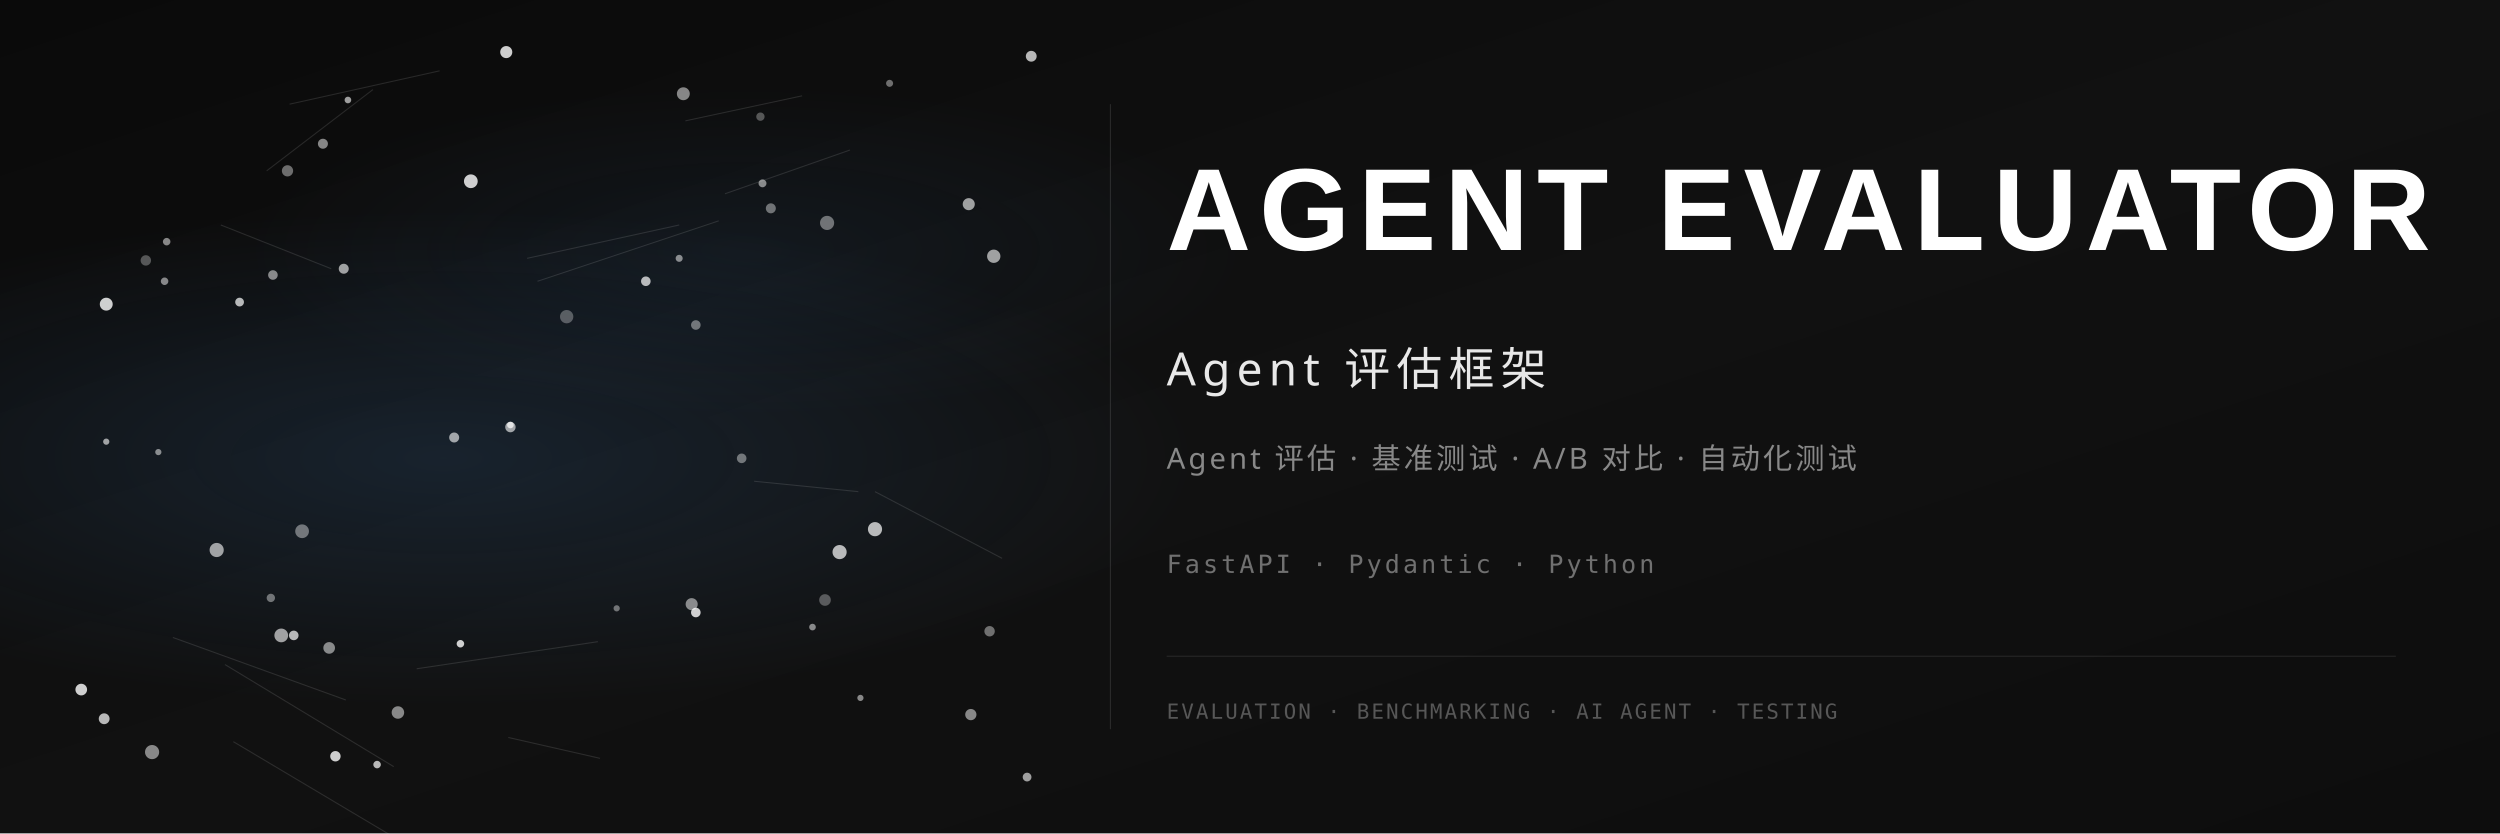
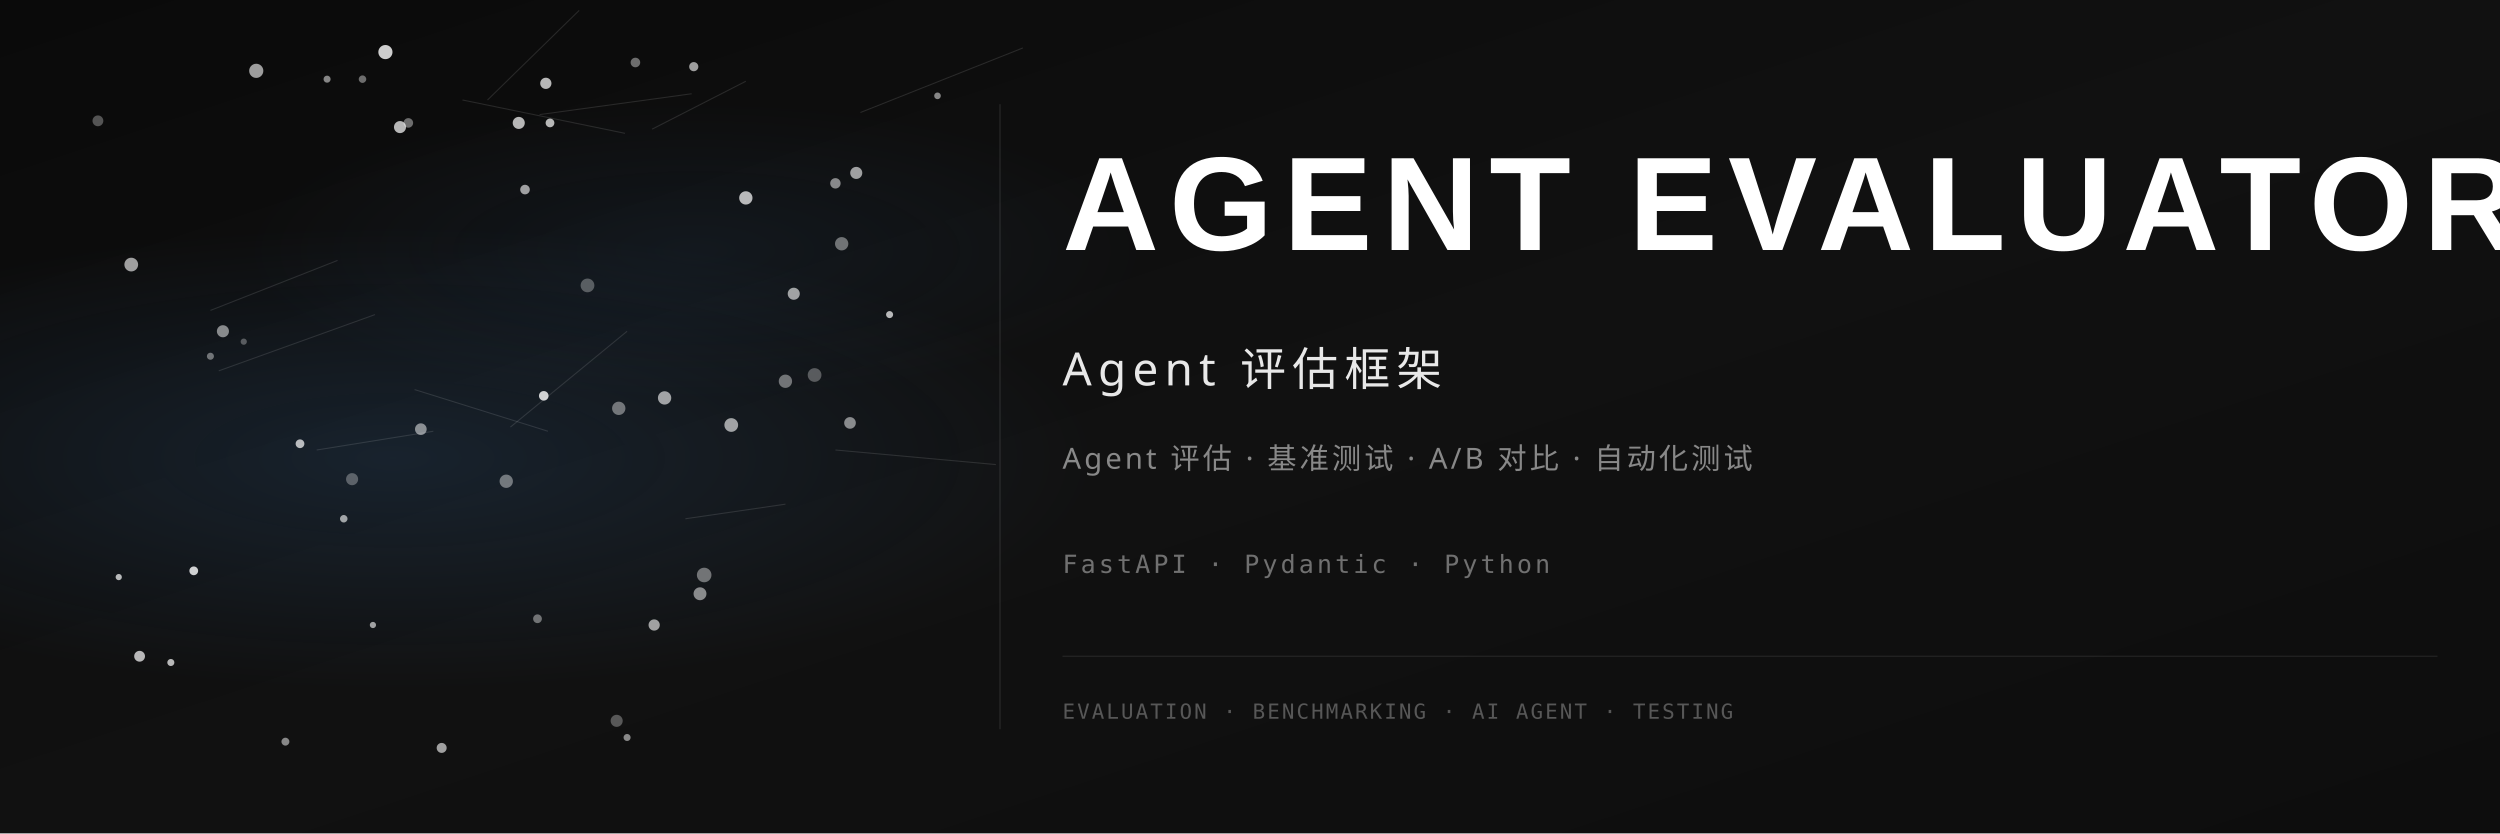
<svg xmlns="http://www.w3.org/2000/svg" viewBox="0 0 1200 400" width="1200" height="400">
  <defs>
    <linearGradient id="bg" x1="0%" y1="0%" x2="100%" y2="100%">
      <stop offset="0%" style="stop-color:#0a0a0a" />
      <stop offset="50%" style="stop-color:#111111" />
      <stop offset="100%" style="stop-color:#0d0d0d" />
    </linearGradient>
-     <radialGradient id="glow1" cx="18%" cy="55%" r="30%">
+     <radialGradient id="glow1" cx="16%" cy="55%" r="28%">
      <stop offset="0%" style="stop-color:#4A90D9;stop-opacity:0.15" />
      <stop offset="100%" style="stop-color:#4A90D9;stop-opacity:0" />
    </radialGradient>
-     <radialGradient id="glow2" cx="30%" cy="30%" r="20%">
+     <radialGradient id="glow2" cx="28%" cy="30%" r="18%">
      <stop offset="0%" style="stop-color:#4A90D9;stop-opacity:0.08" />
      <stop offset="100%" style="stop-color:#4A90D9;stop-opacity:0" />
    </radialGradient>
  </defs>
  <rect width="1200" height="400" fill="url(#bg)" />
  <rect width="1200" height="400" fill="url(#glow1)" />
  <rect width="1200" height="400" fill="url(#glow2)" />
-   <circle cx="356" cy="220" r="2.3" fill="white" opacity="0.4" />
-   <circle cx="131" cy="132" r="2.3" fill="white" opacity="0.5" />
-   <circle cx="79" cy="135" r="1.8" fill="white" opacity="0.5" />
-   <circle cx="181" cy="367" r="1.8" fill="white" opacity="0.7" />
-   <circle cx="138" cy="82" r="2.7" fill="white" opacity="0.4" />
-   <circle cx="465" cy="98" r="2.9" fill="white" opacity="0.6" />
-   <circle cx="243" cy="25" r="2.9" fill="white" opacity="0.8" />
-   <circle cx="39" cy="331" r="2.8" fill="white" opacity="0.8" />
-   <circle cx="73" cy="361" r="3.4" fill="white" opacity="0.5" />
-   <circle cx="370" cy="100" r="2.4" fill="white" opacity="0.4" />
-   <circle cx="135" cy="305" r="3.3" fill="white" opacity="0.6" />
-   <circle cx="366" cy="88" r="1.9" fill="white" opacity="0.5" />
-   <circle cx="226" cy="87" r="3.3" fill="white" opacity="0.8" />
-   <circle cx="104" cy="264" r="3.4" fill="white" opacity="0.6" />
-   <circle cx="272" cy="152" r="3.2" fill="white" opacity="0.3" />
-   <circle cx="296" cy="292" r="1.5" fill="white" opacity="0.4" />
-   <circle cx="218" cy="210" r="2.4" fill="white" opacity="0.6" />
-   <circle cx="427" cy="40" r="1.7" fill="white" opacity="0.4" />
-   <circle cx="326" cy="124" r="1.7" fill="white" opacity="0.5" />
-   <circle cx="141" cy="305" r="2.3" fill="white" opacity="0.7" />
-   <circle cx="466" cy="343" r="2.7" fill="white" opacity="0.5" />
-   <circle cx="396" cy="288" r="2.8" fill="white" opacity="0.3" />
-   <circle cx="51" cy="212" r="1.5" fill="white" opacity="0.6" />
-   <circle cx="245" cy="205" r="2.5" fill="white" opacity="0.6" />
-   <circle cx="475" cy="303" r="2.5" fill="white" opacity="0.4" />
-   <circle cx="365" cy="56" r="2.0" fill="white" opacity="0.3" />
-   <circle cx="165" cy="129" r="2.4" fill="white" opacity="0.6" />
-   <circle cx="413" cy="335" r="1.5" fill="white" opacity="0.5" />
-   <circle cx="51" cy="146" r="3.1" fill="white" opacity="0.8" />
-   <circle cx="495" cy="27" r="2.6" fill="white" opacity="0.7" />
-   <circle cx="50" cy="345" r="2.6" fill="white" opacity="0.7" />
-   <circle cx="403" cy="265" r="3.4" fill="white" opacity="0.7" />
-   <circle cx="245" cy="204" r="1.6" fill="white" opacity="0.7" />
-   <circle cx="161" cy="363" r="2.5" fill="white" opacity="0.8" />
-   <circle cx="155" cy="69" r="2.4" fill="white" opacity="0.5" />
-   <circle cx="397" cy="107" r="3.4" fill="white" opacity="0.4" />
-   <circle cx="334" cy="294" r="2.3" fill="white" opacity="0.8" />
-   <circle cx="477" cy="123" r="3.2" fill="white" opacity="0.6" />
-   <circle cx="80" cy="116" r="1.8" fill="white" opacity="0.5" />
-   <circle cx="191" cy="342" r="3.0" fill="white" opacity="0.5" />
-   <circle cx="158" cy="311" r="2.8" fill="white" opacity="0.5" />
-   <circle cx="115" cy="145" r="2.1" fill="white" opacity="0.7" />
-   <circle cx="70" cy="125" r="2.5" fill="white" opacity="0.3" />
-   <circle cx="390" cy="301" r="1.6" fill="white" opacity="0.5" />
-   <circle cx="76" cy="217" r="1.5" fill="white" opacity="0.5" />
-   <circle cx="420" cy="254" r="3.4" fill="white" opacity="0.7" />
-   <circle cx="332" cy="290" r="2.9" fill="white" opacity="0.5" />
-   <circle cx="145" cy="255" r="3.3" fill="white" opacity="0.4" />
-   <circle cx="493" cy="373" r="2.1" fill="white" opacity="0.6" />
-   <circle cx="310" cy="135" r="2.3" fill="white" opacity="0.7" />
-   <circle cx="221" cy="309" r="1.8" fill="white" opacity="0.8" />
-   <circle cx="167" cy="48" r="1.6" fill="white" opacity="0.6" />
-   <circle cx="130" cy="287" r="2.0" fill="white" opacity="0.4" />
-   <circle cx="334" cy="156" r="2.3" fill="white" opacity="0.4" />
-   <circle cx="328" cy="45" r="3.1" fill="white" opacity="0.5" />
-   <line x1="139" y1="50" x2="211" y2="34" stroke="white" stroke-width="0.5" opacity="0.12" />
-   <line x1="128" y1="82" x2="179" y2="43" stroke="white" stroke-width="0.5" opacity="0.12" />
-   <line x1="112" y1="356" x2="191" y2="403" stroke="white" stroke-width="0.5" opacity="0.12" />
-   <line x1="108" y1="319" x2="189" y2="368" stroke="white" stroke-width="0.5" opacity="0.12" />
-   <line x1="362" y1="231" x2="412" y2="236" stroke="white" stroke-width="0.5" opacity="0.12" />
-   <line x1="420" y1="236" x2="481" y2="268" stroke="white" stroke-width="0.5" opacity="0.12" />
-   <line x1="253" y1="124" x2="326" y2="108" stroke="white" stroke-width="0.5" opacity="0.12" />
-   <line x1="348" y1="93" x2="408" y2="72" stroke="white" stroke-width="0.5" opacity="0.12" />
-   <line x1="106" y1="108" x2="159" y2="129" stroke="white" stroke-width="0.5" opacity="0.12" />
-   <line x1="329" y1="58" x2="385" y2="46" stroke="white" stroke-width="0.5" opacity="0.12" />
-   <line x1="244" y1="354" x2="288" y2="364" stroke="white" stroke-width="0.5" opacity="0.12" />
-   <line x1="83" y1="306" x2="166" y2="336" stroke="white" stroke-width="0.5" opacity="0.12" />
-   <line x1="258" y1="135" x2="345" y2="106" stroke="white" stroke-width="0.5" opacity="0.12" />
-   <line x1="200" y1="321" x2="287" y2="308" stroke="white" stroke-width="0.5" opacity="0.12" />
-   <line x1="533" y1="50" x2="533" y2="350" stroke="white" stroke-width="0.5" opacity="0.12" />
-   <text x="560" y="120" font-family="'SF Pro Display','Helvetica Neue',Arial,sans-serif" font-size="56" font-weight="800" fill="white" letter-spacing="4">AGENT EVALUATOR</text>
-   <text x="560" y="185" font-family="'Noto Sans SC','PingFang SC','Microsoft YaHei',sans-serif" font-size="22" font-weight="500" fill="white" opacity="0.9" letter-spacing="3">Agent 评估框架</text>
-   <text x="560" y="225" font-family="'Noto Sans SC','PingFang SC','Microsoft YaHei',sans-serif" font-size="14" font-weight="300" fill="white" opacity="0.5" letter-spacing="1.5">Agent 评估 · 基准测试 · A/B 对比 · 自动化测试</text>
-   <text x="560" y="275" font-family="'SF Mono','Fira Code','Consolas',monospace" font-size="12" fill="white" opacity="0.4" letter-spacing="1.5">FastAPI · Pydantic · Python</text>
-   <line x1="560" y1="315" x2="1150" y2="315" stroke="white" stroke-width="0.5" opacity="0.1" />
-   <text x="560" y="345" font-family="'SF Mono','Fira Code','Consolas',monospace" font-size="10" fill="white" opacity="0.3" letter-spacing="1">EVALUATION · BENCHMARKING · AI AGENT · TESTING</text>
+   <circle cx="377" cy="183" r="3.2" fill="white" opacity="0.4" />
+   <circle cx="404" cy="117" r="3.2" fill="white" opacity="0.4" />
+   <circle cx="264" cy="59" r="2.1" fill="white" opacity="0.7" />
+   <circle cx="282" cy="137" r="3.3" fill="white" opacity="0.3" />
+   <circle cx="243" cy="231" r="3.2" fill="white" opacity="0.4" />
+   <circle cx="450" cy="46" r="1.6" fill="white" opacity="0.5" />
+   <circle cx="179" cy="300" r="1.5" fill="white" opacity="0.6" />
+   <circle cx="351" cy="204" r="3.3" fill="white" opacity="0.6" />
+   <circle cx="57" cy="277" r="1.5" fill="white" opacity="0.7" />
+   <circle cx="192" cy="61" r="2.9" fill="white" opacity="0.7" />
+   <circle cx="196" cy="59" r="2.3" fill="white" opacity="0.4" />
+   <circle cx="63" cy="127" r="3.3" fill="white" opacity="0.6" />
+   <circle cx="358" cy="95" r="3.2" fill="white" opacity="0.7" />
+   <circle cx="165" cy="249" r="1.8" fill="white" opacity="0.6" />
+   <circle cx="262" cy="40" r="2.7" fill="white" opacity="0.7" />
+   <circle cx="117" cy="164" r="1.5" fill="white" opacity="0.3" />
+   <circle cx="305" cy="30" r="2.3" fill="white" opacity="0.4" />
+   <circle cx="137" cy="356" r="1.9" fill="white" opacity="0.5" />
+   <circle cx="202" cy="206" r="2.8" fill="white" opacity="0.5" />
+   <circle cx="93" cy="274" r="2.1" fill="white" opacity="0.8" />
+   <circle cx="67" cy="315" r="2.6" fill="white" opacity="0.7" />
+   <circle cx="169" cy="230" r="2.9" fill="white" opacity="0.3" />
+   <circle cx="261" cy="190" r="2.3" fill="white" opacity="0.8" />
+   <circle cx="212" cy="359" r="2.4" fill="white" opacity="0.6" />
+   <circle cx="144" cy="213" r="2.1" fill="white" opacity="0.7" />
+   <circle cx="123" cy="34" r="3.4" fill="white" opacity="0.6" />
+   <circle cx="82" cy="318" r="1.7" fill="white" opacity="0.7" />
+   <circle cx="185" cy="25" r="3.4" fill="white" opacity="0.8" />
+   <circle cx="107" cy="159" r="2.9" fill="white" opacity="0.5" />
+   <circle cx="252" cy="91" r="2.3" fill="white" opacity="0.6" />
+   <circle cx="338" cy="276" r="3.5" fill="white" opacity="0.4" />
+   <circle cx="157" cy="38" r="1.7" fill="white" opacity="0.5" />
+   <circle cx="391" cy="180" r="3.3" fill="white" opacity="0.3" />
+   <circle cx="47" cy="58" r="2.6" fill="white" opacity="0.3" />
+   <circle cx="249" cy="59" r="2.9" fill="white" opacity="0.7" />
+   <circle cx="301" cy="354" r="1.7" fill="white" opacity="0.5" />
+   <circle cx="401" cy="88" r="2.5" fill="white" opacity="0.5" />
+   <circle cx="408" cy="203" r="2.8" fill="white" opacity="0.5" />
+   <circle cx="297" cy="196" r="3.2" fill="white" opacity="0.4" />
+   <circle cx="336" cy="285" r="3.1" fill="white" opacity="0.5" />
+   <circle cx="381" cy="141" r="2.9" fill="white" opacity="0.6" />
+   <circle cx="296" cy="346" r="2.9" fill="white" opacity="0.3" />
+   <circle cx="314" cy="300" r="2.7" fill="white" opacity="0.6" />
+   <circle cx="427" cy="151" r="1.7" fill="white" opacity="0.7" />
+   <circle cx="333" cy="32" r="2.2" fill="white" opacity="0.6" />
+   <circle cx="101" cy="171" r="1.7" fill="white" opacity="0.4" />
+   <circle cx="411" cy="83" r="2.9" fill="white" opacity="0.6" />
+   <circle cx="319" cy="191" r="3.2" fill="white" opacity="0.6" />
+   <circle cx="174" cy="38" r="1.8" fill="white" opacity="0.4" />
+   <circle cx="258" cy="297" r="2.1" fill="white" opacity="0.4" />
+   <line x1="413" y1="54" x2="491" y2="23" stroke="white" stroke-width="0.5" opacity="0.12" />
+   <line x1="222" y1="48" x2="300" y2="64" stroke="white" stroke-width="0.5" opacity="0.12" />
+   <line x1="152" y1="216" x2="208" y2="207" stroke="white" stroke-width="0.5" opacity="0.12" />
+   <line x1="234" y1="48" x2="278" y2="5" stroke="white" stroke-width="0.5" opacity="0.12" />
+   <line x1="313" y1="62" x2="358" y2="39" stroke="white" stroke-width="0.5" opacity="0.12" />
+   <line x1="199" y1="187" x2="263" y2="207" stroke="white" stroke-width="0.5" opacity="0.12" />
+   <line x1="105" y1="178" x2="180" y2="151" stroke="white" stroke-width="0.5" opacity="0.12" />
+   <line x1="259" y1="55" x2="332" y2="45" stroke="white" stroke-width="0.5" opacity="0.12" />
+   <line x1="401" y1="216" x2="478" y2="223" stroke="white" stroke-width="0.5" opacity="0.12" />
+   <line x1="245" y1="205" x2="301" y2="159" stroke="white" stroke-width="0.5" opacity="0.12" />
+   <line x1="101" y1="149" x2="162" y2="125" stroke="white" stroke-width="0.5" opacity="0.12" />
+   <line x1="329" y1="249" x2="377" y2="242" stroke="white" stroke-width="0.5" opacity="0.12" />
+   <line x1="480" y1="50" x2="480" y2="350" stroke="white" stroke-width="0.5" opacity="0.12" />
+   <text x="510" y="120" font-family="'SF Pro Display','Helvetica Neue',Arial,sans-serif" font-size="64" font-weight="800" fill="white" letter-spacing="5">AGENT EVALUATOR</text>
+   <text x="510" y="185" font-family="'Noto Sans SC','PingFang SC','Microsoft YaHei',sans-serif" font-size="22" font-weight="500" fill="white" opacity="0.9" letter-spacing="3">Agent 评估框架</text>
+   <text x="510" y="225" font-family="'Noto Sans SC','PingFang SC','Microsoft YaHei',sans-serif" font-size="14" font-weight="300" fill="white" opacity="0.5" letter-spacing="1.5">Agent 评估 · 基准测试 · A/B 对比 · 自动化测试</text>
+   <text x="510" y="275" font-family="'SF Mono','Fira Code','Consolas',monospace" font-size="12" fill="white" opacity="0.4" letter-spacing="1.5">FastAPI · Pydantic · Python</text>
+   <line x1="510" y1="315" x2="1170" y2="315" stroke="white" stroke-width="0.5" opacity="0.1" />
+   <text x="510" y="345" font-family="'SF Mono','Fira Code','Consolas',monospace" font-size="10" fill="white" opacity="0.3" letter-spacing="1">EVALUATION · BENCHMARKING · AI AGENT · TESTING</text>
</svg>
